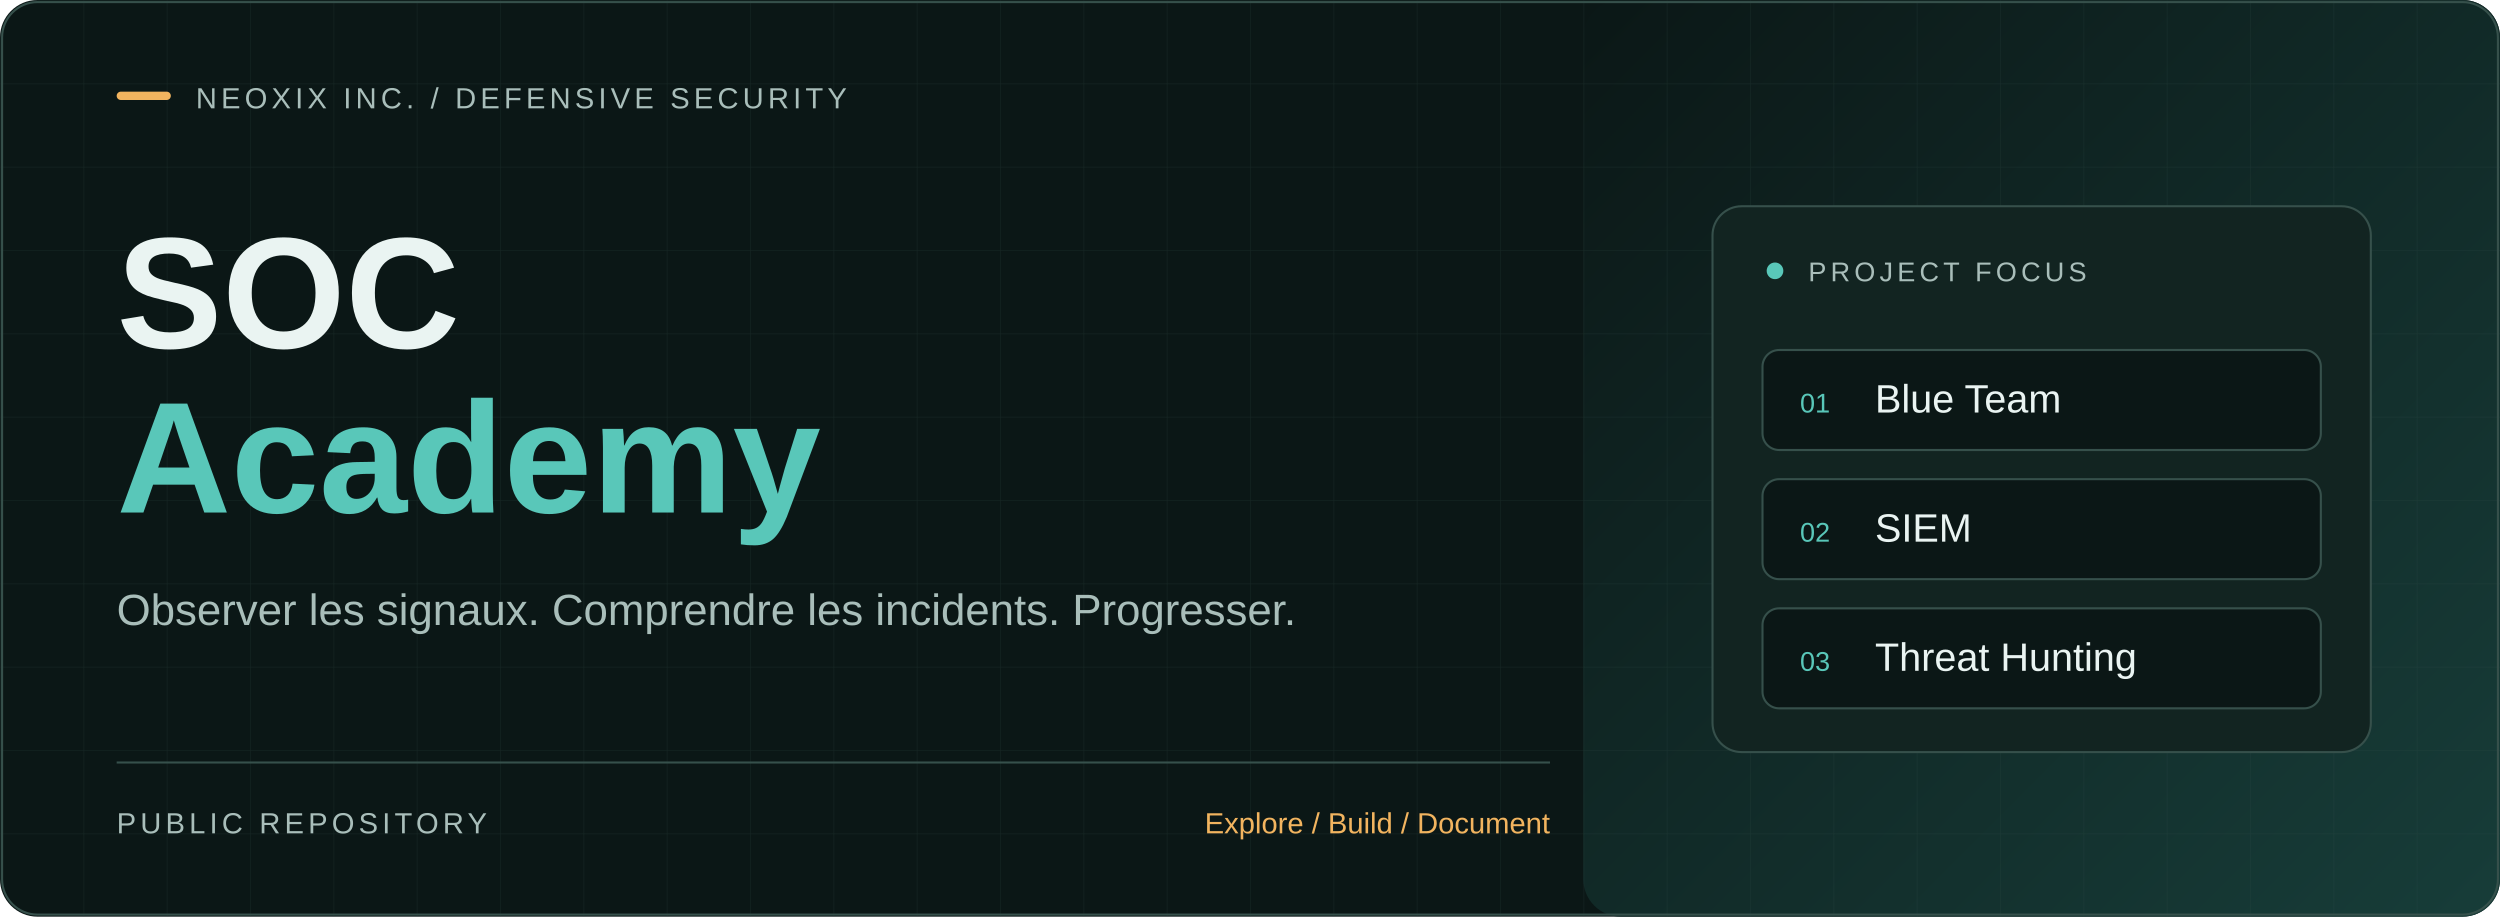
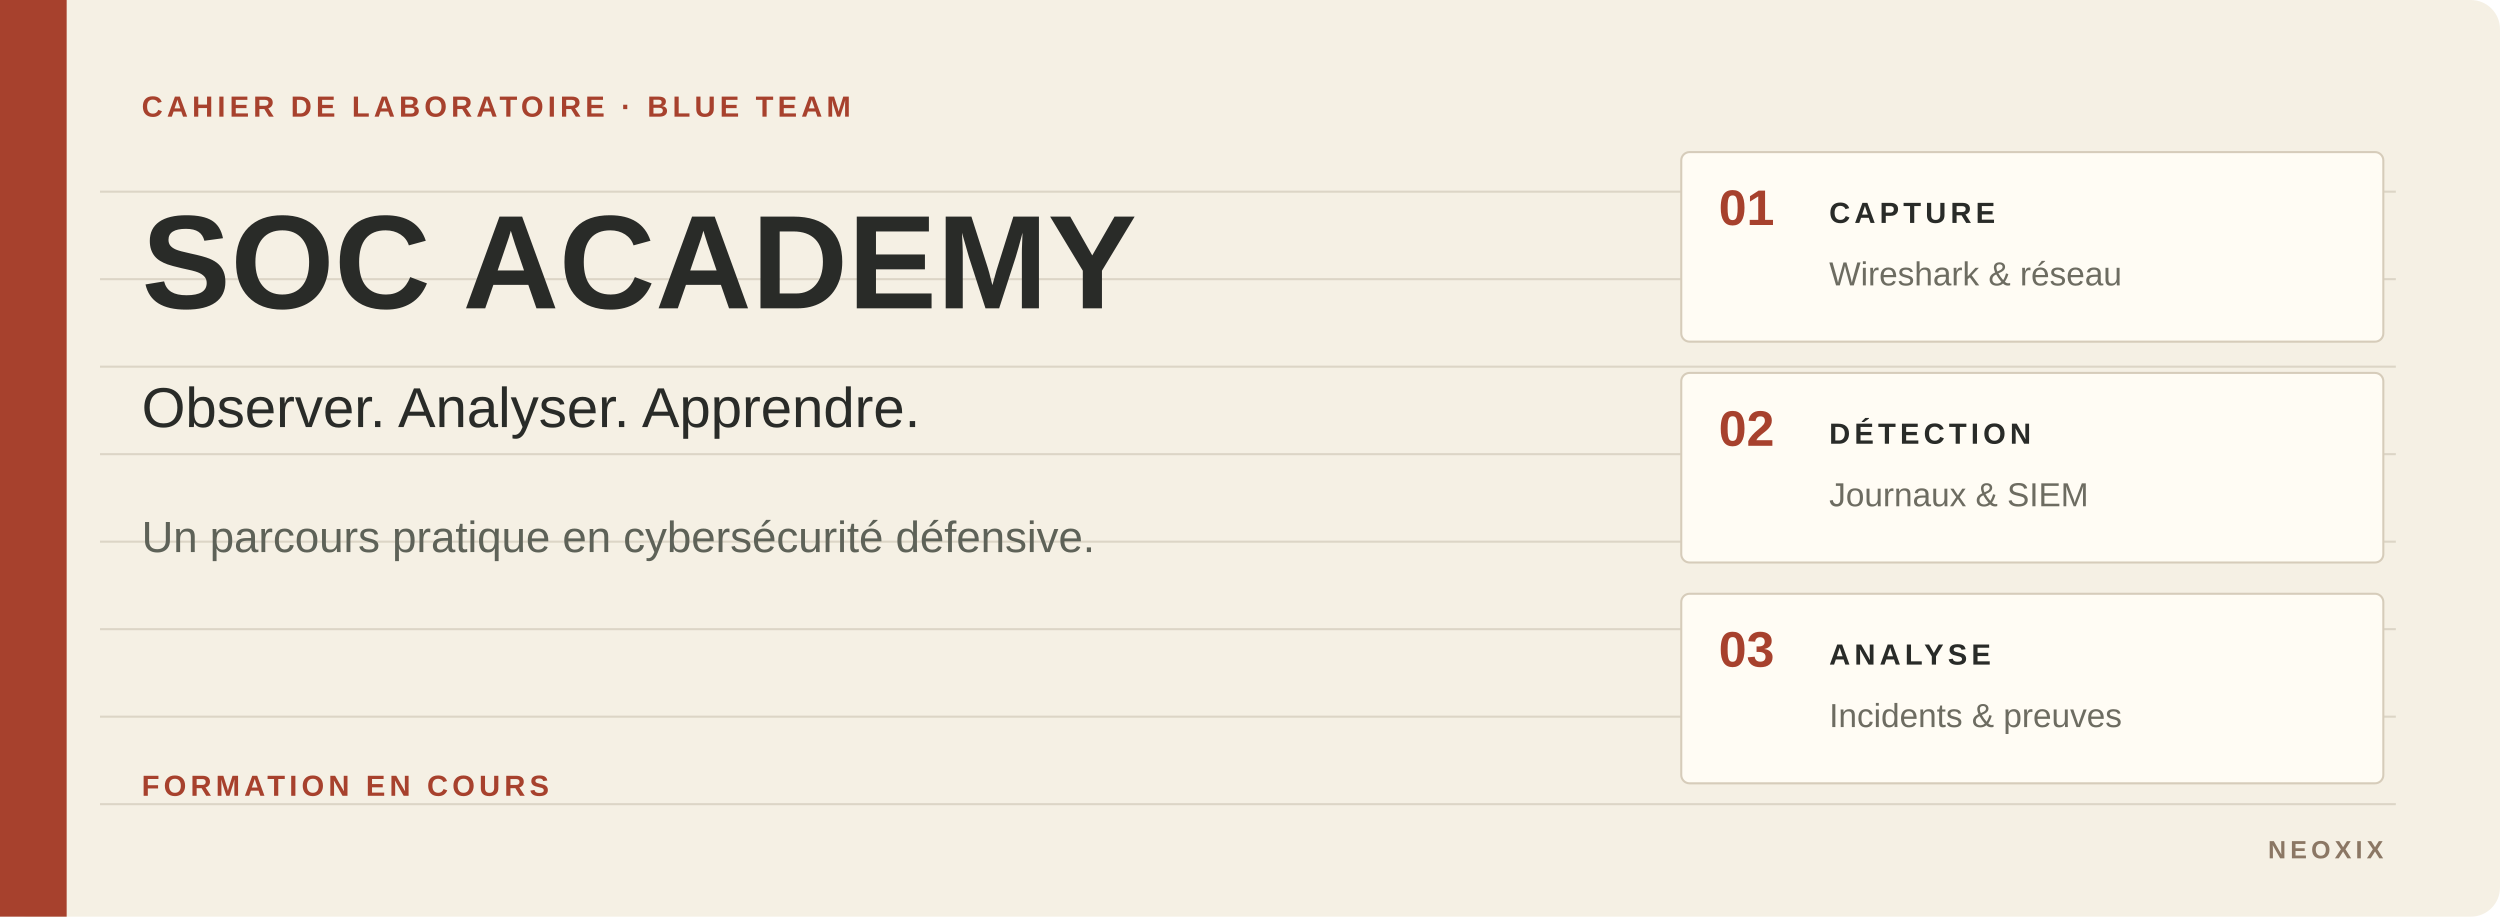
<svg xmlns="http://www.w3.org/2000/svg" width="1200" height="440" viewBox="0 0 1200 440" role="img" aria-labelledby="title desc">
-   <defs>
-     <pattern id="grid" width="40" height="40" patternUnits="userSpaceOnUse">
-       <path d="M 40 0 L 0 0 0 40" fill="none" stroke="#36504B" stroke-width="0.5" opacity="0.28" />
-     </pattern>
-     <linearGradient id="wash" x1="0" x2="1" y1="0" y2="1">
-       <stop stop-color="#0B1716" />
-       <stop offset="1" stop-color="#173D39" />
-     </linearGradient>
-   </defs>
-   <rect width="1200" height="440" rx="18" fill="#0B1716" />
-   <rect x="760" width="440" height="440" rx="18" fill="url(#wash)" />
-   <rect width="1200" height="440" rx="18" fill="url(#grid)" />
-   <rect x="1" y="1" width="1198" height="438" rx="17" fill="none" stroke="#36504B" />
  <g font-family="'Source Sans 3', 'Segoe UI', Arial, sans-serif">
-     <rect x="56" y="44" width="26" height="4" rx="2" fill="#F2B45F" />
-     <text x="94" y="52" font-size="14" letter-spacing="2" fill="#A9BEBA">NEOXIX INC. / DEFENSIVE SECURITY</text>
-     <text x="56" y="167" font-size="76" font-weight="700" fill="#EAF4F2">SOC</text>
-     <text x="56" y="246" font-size="76" font-weight="700" fill="#59C7B9">Academy</text>
-     <text font-size="21" fill="#A9BEBA">
-       <tspan x="56" y="300">Observer les signaux. Comprendre les incidents. Progresser.</tspan>
-     </text>
-     <path d="M56 366 H744" stroke="#36504B" />
-     <text x="56" y="400" font-size="14" letter-spacing="2" fill="#A9BEBA">PUBLIC REPOSITORY</text>
-     <text x="744" y="400" text-anchor="end" font-size="14" fill="#F2B45F">Explore / Build / Document</text>
-     <rect x="822" y="99" width="316" height="262" rx="14" fill="#122421" stroke="#36504B" />
-     <circle cx="852" cy="130" r="4" fill="#59C7B9" />
-     <text x="868" y="135" font-size="13" letter-spacing="2" fill="#A9BEBA">PROJECT FOCUS</text>
-     <rect x="846" y="168" width="268" height="48" rx="8" fill="#0B1716" stroke="#36504B" />
-     <text x="864" y="198" font-size="13" fill="#59C7B9">01</text>
-     <text x="900" y="198" font-size="19" fill="#EAF4F2">Blue Team</text>
-     <rect x="846" y="230" width="268" height="48" rx="8" fill="#0B1716" stroke="#36504B" />
-     <text x="864" y="260" font-size="13" fill="#59C7B9">02</text>
-     <text x="900" y="260" font-size="19" fill="#EAF4F2">SIEM</text>
-     <rect x="846" y="292" width="268" height="48" rx="8" fill="#0B1716" stroke="#36504B" />
-     <text x="864" y="322" font-size="13" fill="#59C7B9">03</text>
-     <text x="900" y="322" font-size="19" fill="#EAF4F2">Threat Hunting</text>
+     <rect x="0" y="0" width="1200" height="440" rx="14" fill="#F5F0E4" stroke="none" />
+     <rect x="0" y="0" width="32" height="440" rx="0" fill="#A7412D" stroke="none" />
+     <path d="M48 92 L1150 92" fill="none" stroke="#DCD5C6" stroke-width="1" />
+     <path d="M48 134 L1150 134" fill="none" stroke="#DCD5C6" stroke-width="1" />
+     <path d="M48 176 L1150 176" fill="none" stroke="#DCD5C6" stroke-width="1" />
+     <path d="M48 218 L1150 218" fill="none" stroke="#DCD5C6" stroke-width="1" />
+     <path d="M48 260 L1150 260" fill="none" stroke="#DCD5C6" stroke-width="1" />
+     <path d="M48 302 L1150 302" fill="none" stroke="#DCD5C6" stroke-width="1" />
+     <path d="M48 344 L1150 344" fill="none" stroke="#DCD5C6" stroke-width="1" />
+     <path d="M48 386 L1150 386" fill="none" stroke="#DCD5C6" stroke-width="1" />
+     <text x="68" y="56" font-size="14" fill="#A7412D" font-weight="600" letter-spacing="2">CAHIER DE LABORATOIRE · BLUE TEAM</text>
+     <text x="68" y="148" font-size="64" fill="#292B28" font-weight="700">SOC ACADEMY</text>
+     <text x="68" y="205" font-size="27" fill="#292B28" font-weight="400">Observer. Analyser. Apprendre.</text>
+     <text x="68" y="265" font-size="21" fill="#5E6258" font-weight="400">Un parcours pratique en cybersécurité défensive.</text>
+     <text x="68" y="382" font-size="14" fill="#A7412D" font-weight="600" letter-spacing="2">FORMATION EN COURS</text>
+     <rect x="807" y="73" width="337" height="91" rx="4" fill="#FFFCF4" stroke="#D6CCBA" />
+     <text x="825" y="108" font-size="24" fill="#A7412D" font-weight="700">01</text>
+     <text x="878" y="107" font-size="14" fill="#292B28" font-weight="600" letter-spacing="2">CAPTURE</text>
+     <text x="878" y="137" font-size="16" fill="#6D6C61" font-weight="400">Wireshark &amp; réseau</text>
+     <rect x="807" y="179" width="337" height="91" rx="4" fill="#FFFCF4" stroke="#D6CCBA" />
+     <text x="825" y="214" font-size="24" fill="#A7412D" font-weight="700">02</text>
+     <text x="878" y="213" font-size="14" fill="#292B28" font-weight="600" letter-spacing="2">DÉTECTION</text>
+     <text x="878" y="243" font-size="16" fill="#6D6C61" font-weight="400">Journaux &amp; SIEM</text>
+     <rect x="807" y="285" width="337" height="91" rx="4" fill="#FFFCF4" stroke="#D6CCBA" />
+     <text x="825" y="320" font-size="24" fill="#A7412D" font-weight="700">03</text>
+     <text x="878" y="319" font-size="14" fill="#292B28" font-weight="600" letter-spacing="2">ANALYSE</text>
+     <text x="878" y="349" font-size="16" fill="#6D6C61" font-weight="400">Incidents &amp; preuves</text>
+     <text x="1144" y="412" font-size="12" fill="#8B7764" font-weight="600" text-anchor="end" letter-spacing="2">NEOXIX</text>
  </g>
</svg>
